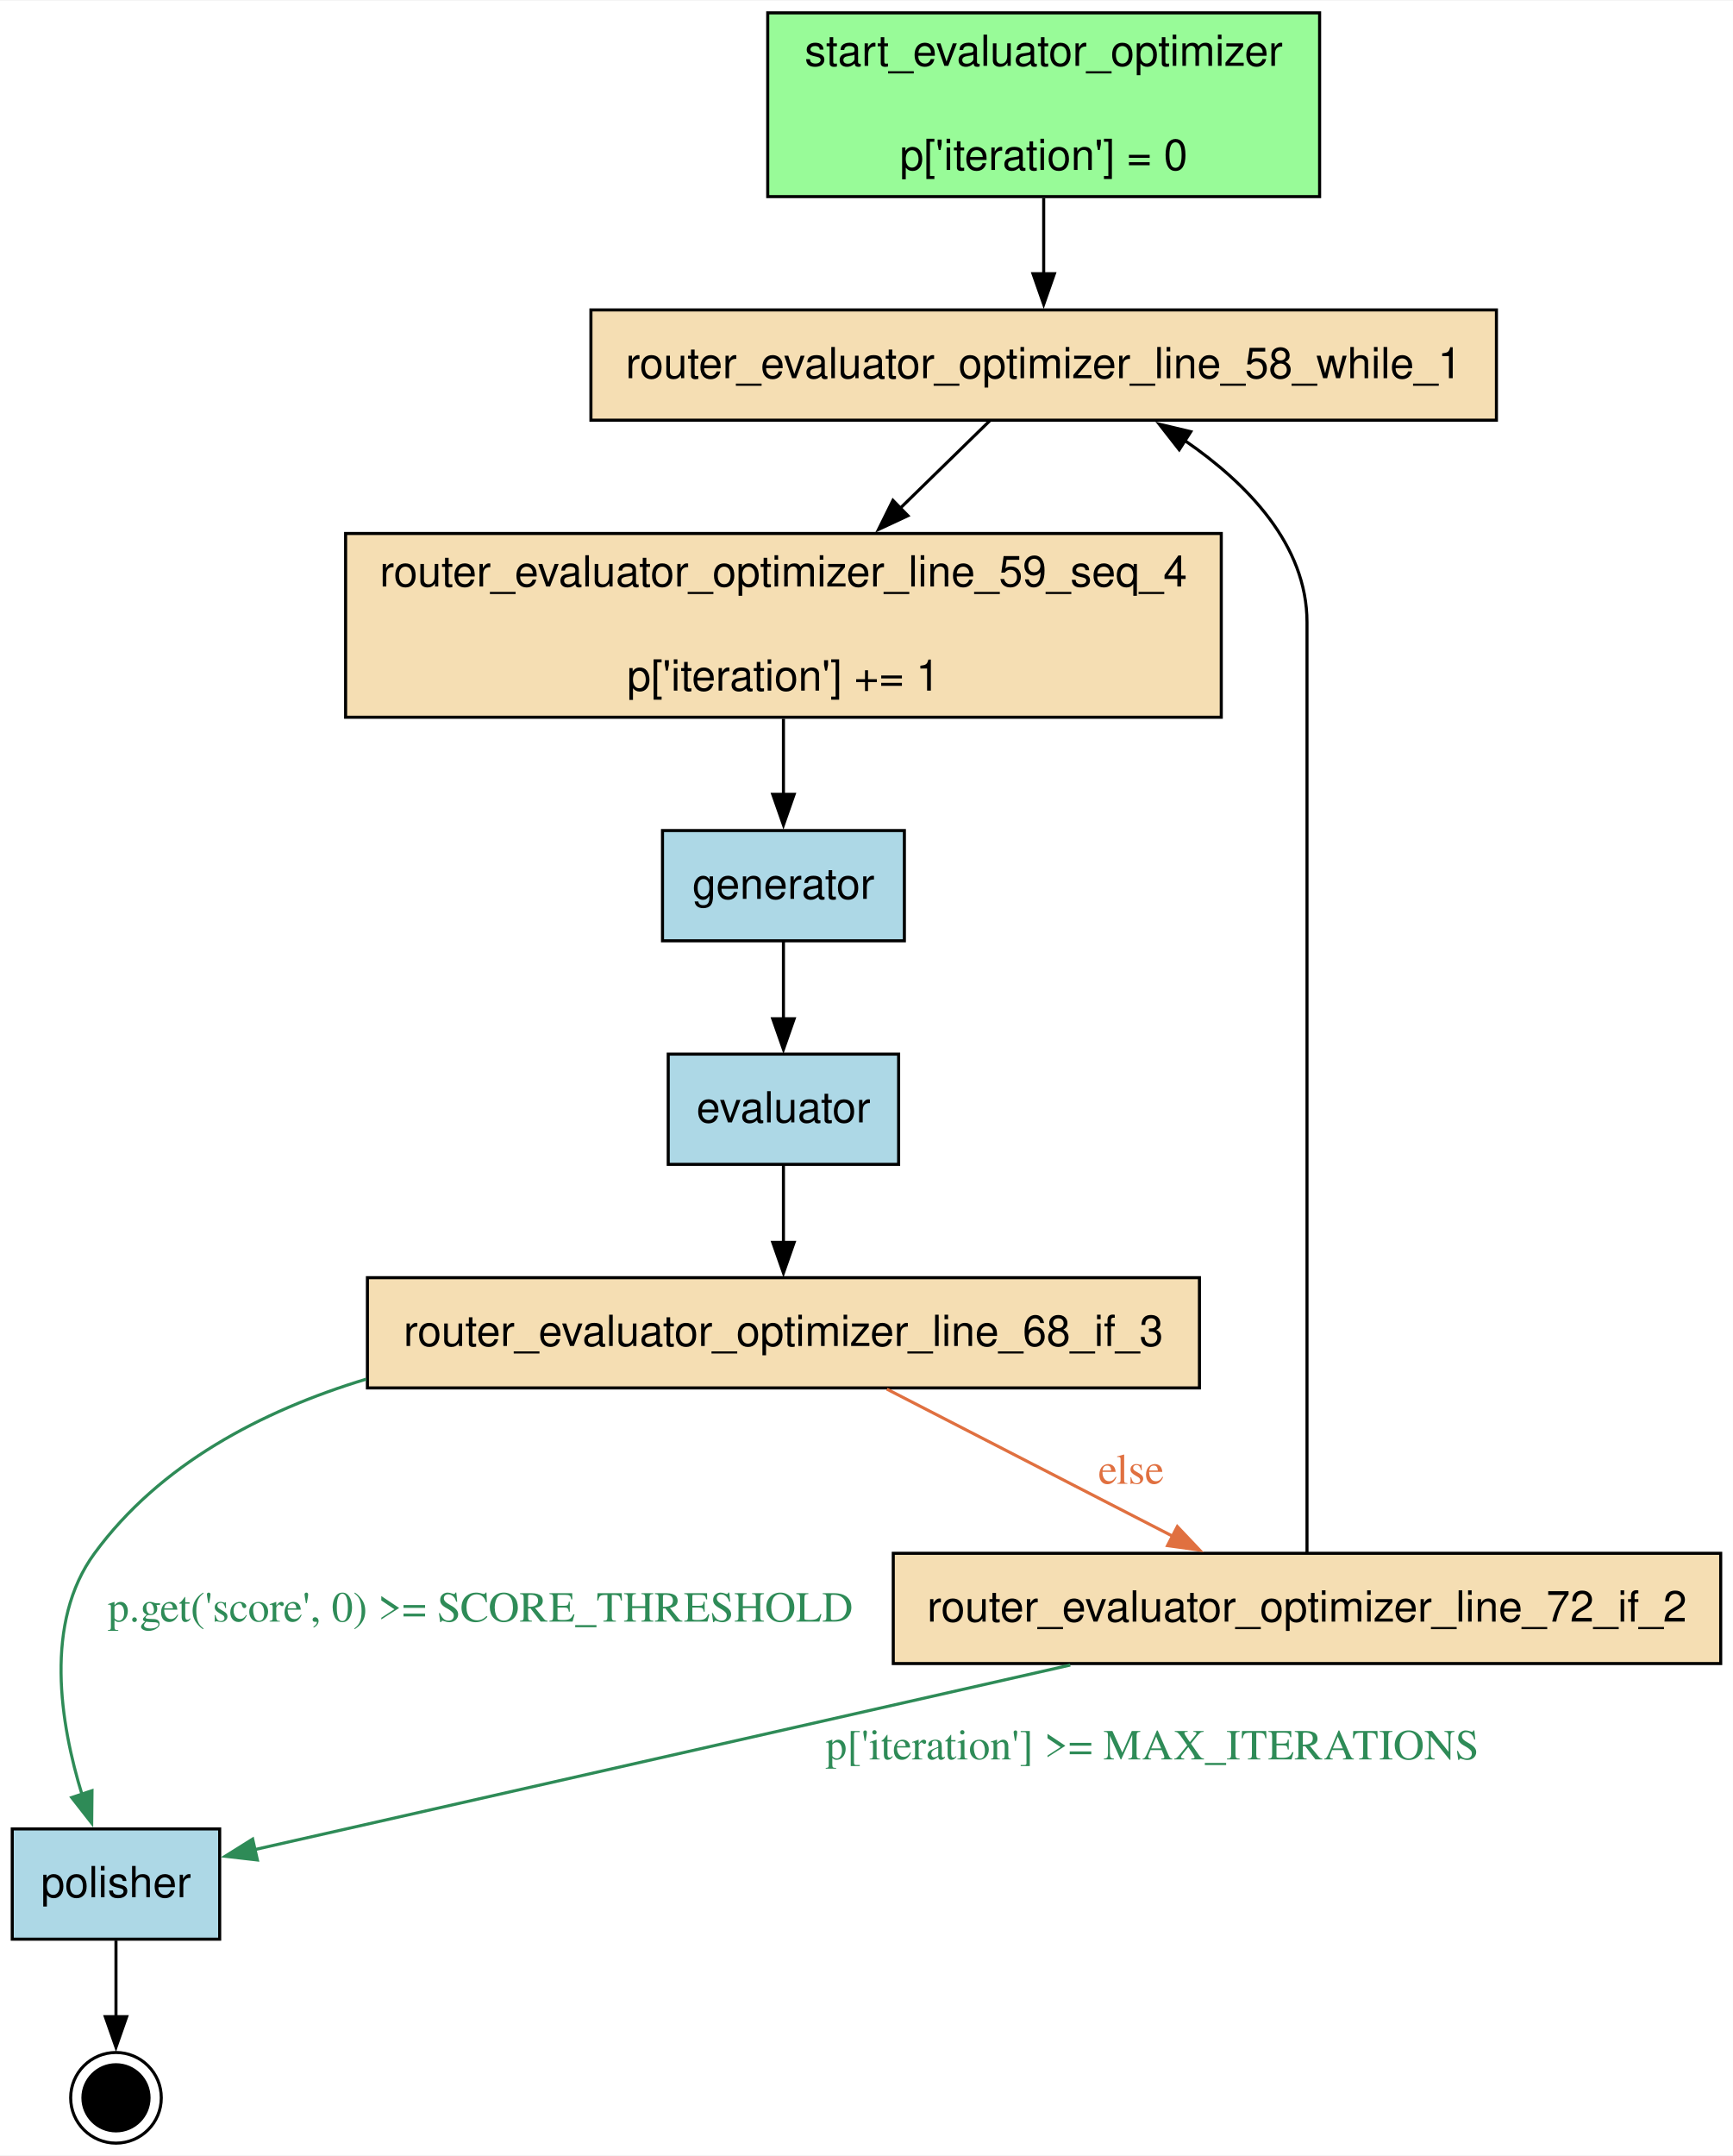
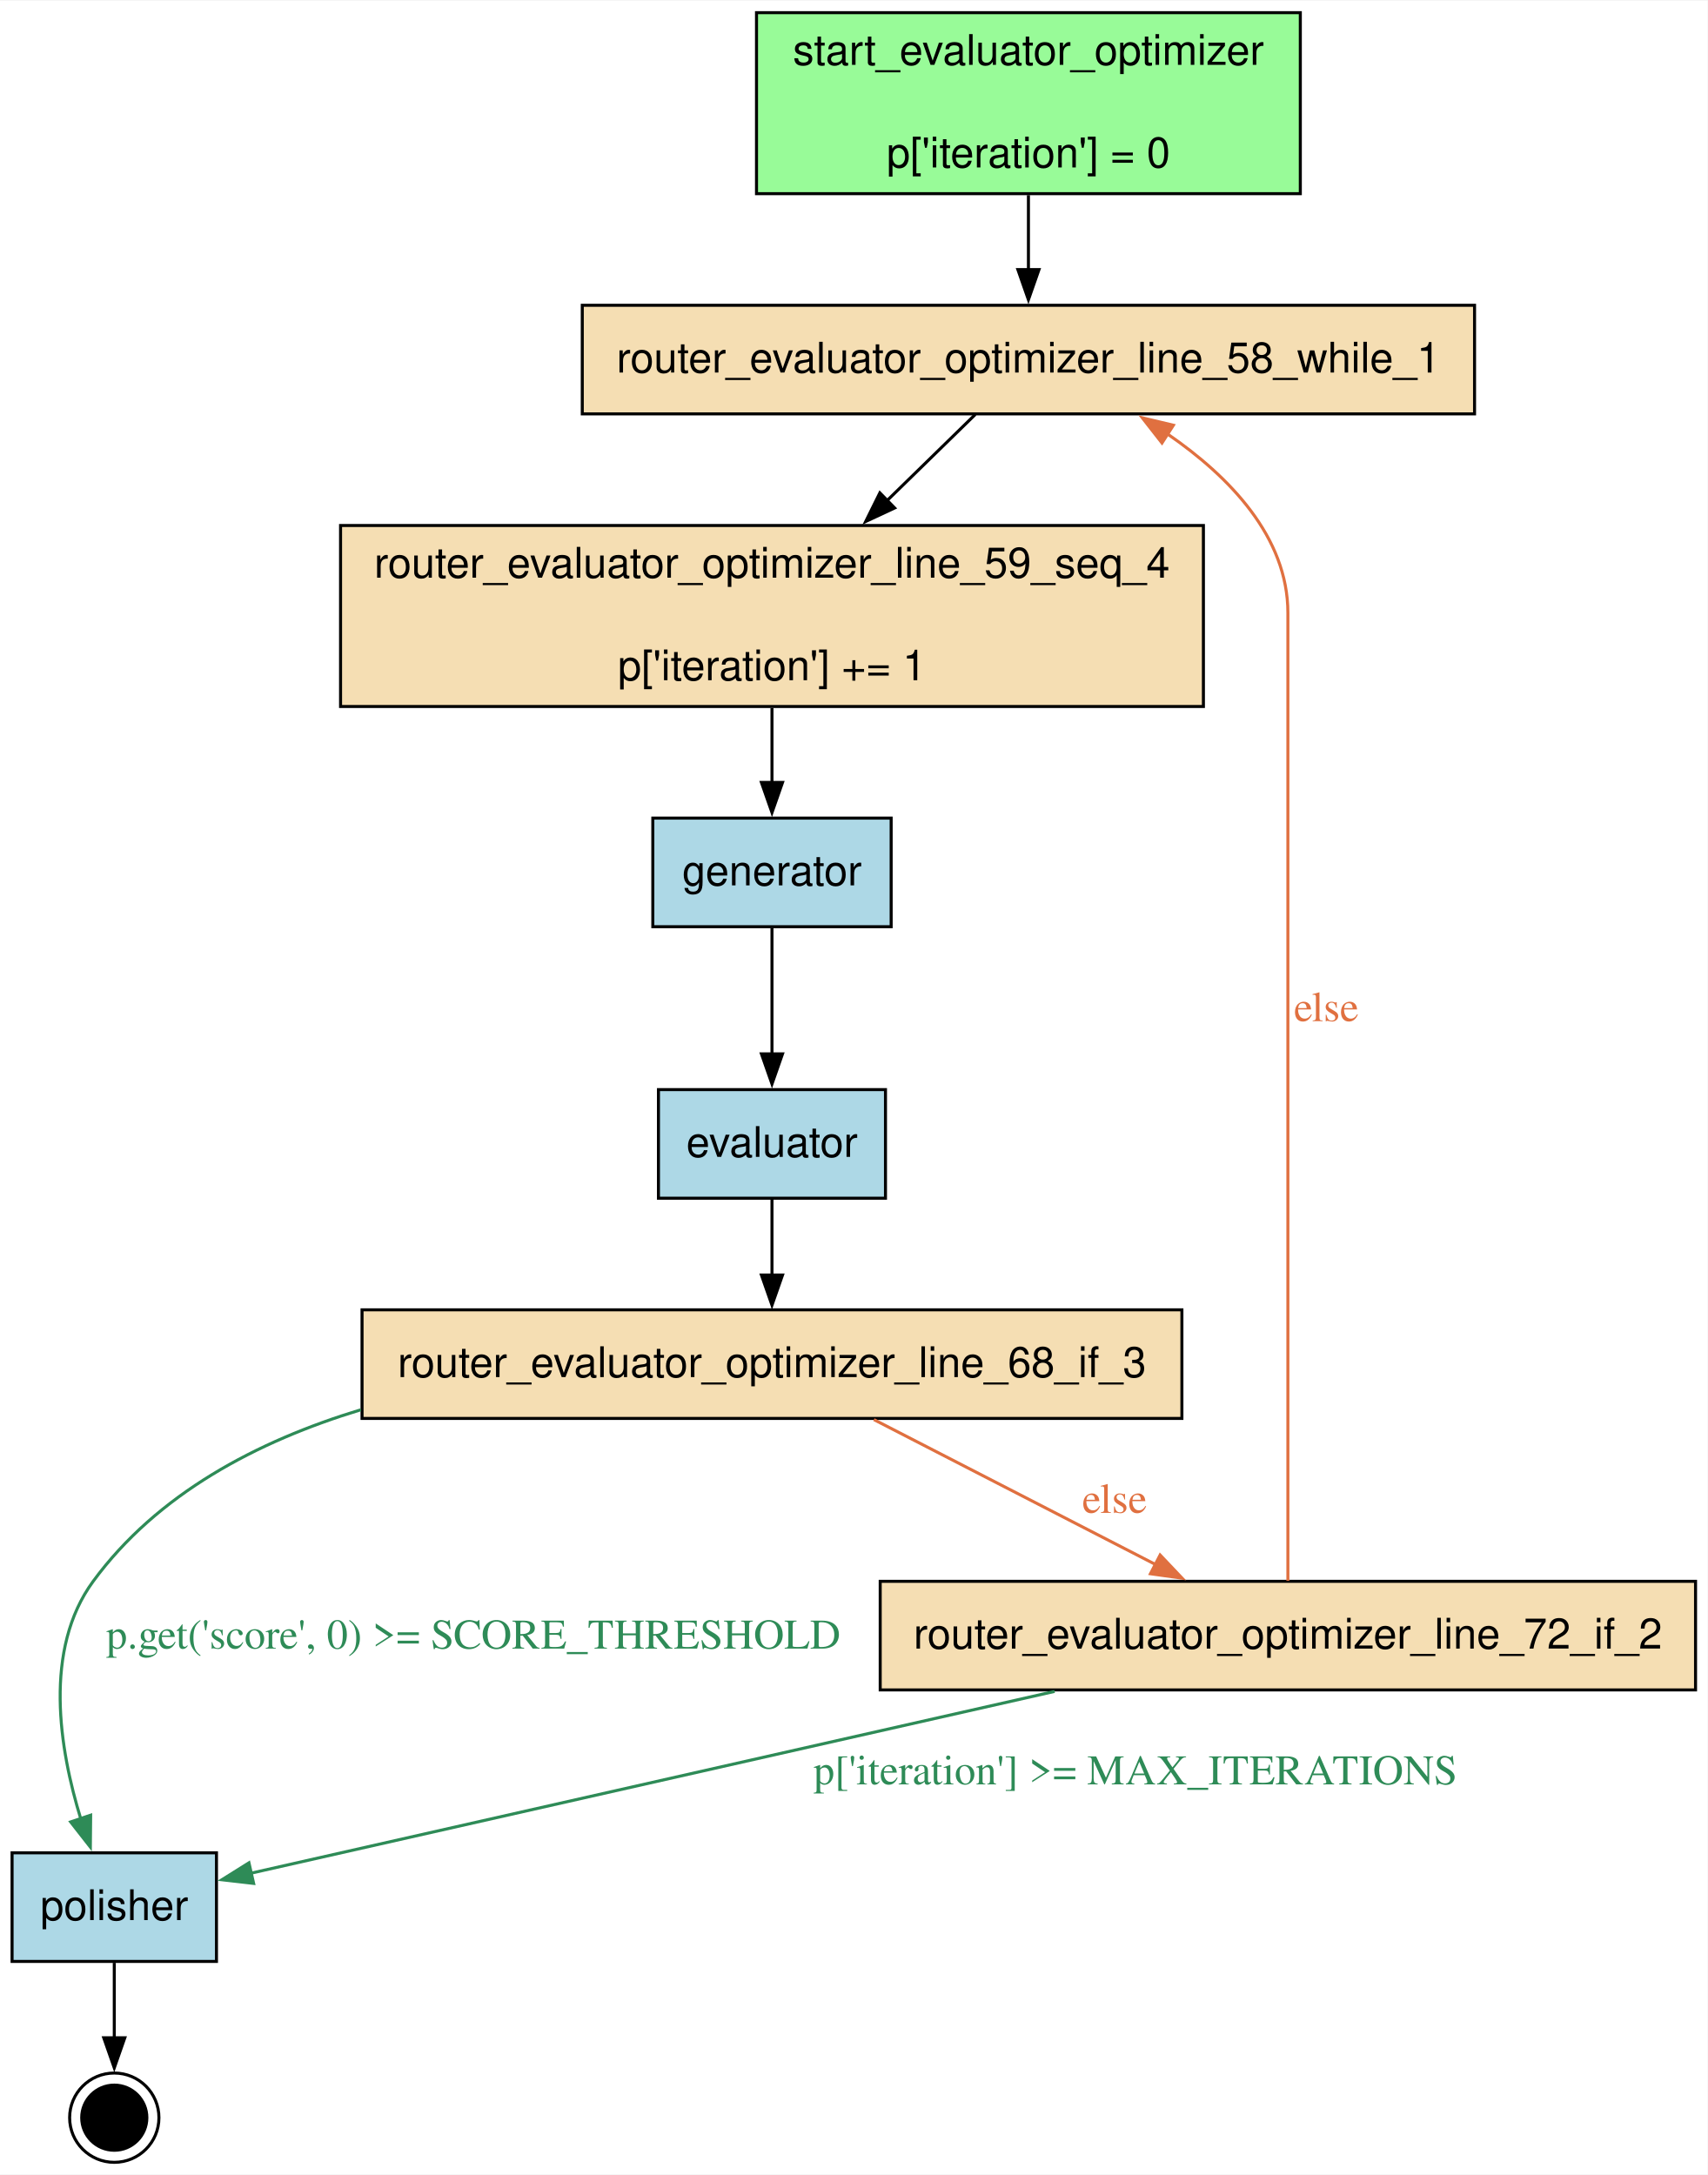
- <svg xmlns="http://www.w3.org/2000/svg" width="566pt" height="704pt" viewBox="0.00 0.00 566.00 703.60">
-   <g id="graph0" class="graph" transform="scale(1 1) rotate(0) translate(4 699.6)">
-     <polygon fill="white" stroke="none" points="-4,4 -4,-699.6 562,-699.6 562,4 -4,4" />
+ <svg xmlns="http://www.w3.org/2000/svg" width="566pt" height="721pt" viewBox="0.00 0.00 566.00 720.60">
+   <g id="graph0" class="graph" transform="scale(1 1) rotate(0) translate(4 716.6)">
+     <polygon fill="white" stroke="none" points="-4,4 -4,-716.6 562,-716.6 562,4 -4,4" />
    <g id="node1" class="node">
-       <polygon fill="palegreen" stroke="black" points="427,-695.6 246.75,-695.6 246.75,-635.6 427,-635.6 427,-695.6" />
-       <text text-anchor="middle" x="336.88" y="-678.3" font-family="Helvetica,sans-Serif" font-size="14.00">start_evaluator_optimizer</text>
-       <text text-anchor="middle" x="336.88" y="-644.3" font-family="Helvetica,sans-Serif" font-size="14.00">p['iteration'] = 0</text>
+       <polygon fill="palegreen" stroke="black" points="427,-712.6 246.75,-712.6 246.75,-652.6 427,-652.6 427,-712.6" />
+       <text text-anchor="middle" x="336.88" y="-695.3" font-family="Helvetica,sans-Serif" font-size="14.00">start_evaluator_optimizer</text>
+       <text text-anchor="middle" x="336.88" y="-661.3" font-family="Helvetica,sans-Serif" font-size="14.00">p['iteration'] = 0</text>
    </g>
    <g id="node5" class="node">
-       <polygon fill="wheat" stroke="black" points="484.75,-598.6 189,-598.6 189,-562.6 484.75,-562.6 484.75,-598.6" />
-       <text text-anchor="middle" x="336.88" y="-576.3" font-family="Helvetica,sans-Serif" font-size="14.00">router_evaluator_optimizer_line_58_while_1</text>
+       <polygon fill="wheat" stroke="black" points="484.75,-615.6 189,-615.6 189,-579.6 484.75,-579.6 484.75,-615.6" />
+       <text text-anchor="middle" x="336.88" y="-593.3" font-family="Helvetica,sans-Serif" font-size="14.00">router_evaluator_optimizer_line_58_while_1</text>
    </g>
    <g id="edge1" class="edge">
-       <path fill="none" stroke="black" d="M336.88,-635.1C336.88,-627.06 336.88,-618.36 336.88,-610.35" />
-       <polygon fill="black" stroke="black" points="340.38,-610.43 336.88,-600.43 333.38,-610.43 340.38,-610.43" />
+       <path fill="none" stroke="black" d="M336.88,-652.1C336.88,-644.06 336.88,-635.36 336.88,-627.35" />
+       <polygon fill="black" stroke="black" points="340.38,-627.43 336.88,-617.43 333.38,-627.43 340.38,-627.43" />
    </g>
    <g id="node2" class="node">
      <polygon fill="lightblue" stroke="black" points="289.5,-355.6 214.25,-355.6 214.25,-319.6 289.5,-319.6 289.5,-355.6" />
      <text text-anchor="middle" x="251.88" y="-333.3" font-family="Helvetica,sans-Serif" font-size="14.00">evaluator</text>
    </g>
    <g id="node7" class="node">
      <polygon fill="wheat" stroke="black" points="387.75,-282.6 116,-282.6 116,-246.6 387.75,-246.6 387.75,-282.6" />
      <text text-anchor="middle" x="251.88" y="-260.3" font-family="Helvetica,sans-Serif" font-size="14.00">router_evaluator_optimizer_line_68_if_3</text>
    </g>
    <g id="edge7" class="edge">
      <path fill="none" stroke="black" d="M251.88,-319.41C251.88,-311.83 251.88,-302.7 251.88,-294.14" />
      <polygon fill="black" stroke="black" points="255.38,-294.14 251.88,-284.14 248.38,-294.14 255.38,-294.14" />
    </g>
    <g id="node3" class="node">
-       <polygon fill="lightblue" stroke="black" points="291.38,-428.6 212.38,-428.6 212.38,-392.6 291.38,-392.6 291.38,-428.6" />
-       <text text-anchor="middle" x="251.88" y="-406.3" font-family="Helvetica,sans-Serif" font-size="14.00">generator</text>
+       <polygon fill="lightblue" stroke="black" points="291.38,-445.6 212.38,-445.6 212.38,-409.6 291.38,-409.6 291.38,-445.6" />
+       <text text-anchor="middle" x="251.88" y="-423.3" font-family="Helvetica,sans-Serif" font-size="14.00">generator</text>
    </g>
    <g id="edge6" class="edge">
-       <path fill="none" stroke="black" d="M251.88,-392.41C251.88,-384.83 251.88,-375.7 251.88,-367.14" />
-       <polygon fill="black" stroke="black" points="255.38,-367.14 251.88,-357.14 248.38,-367.14 255.38,-367.14" />
+       <path fill="none" stroke="black" d="M251.88,-409.21C251.88,-397.28 251.88,-381.17 251.88,-367.34" />
+       <polygon fill="black" stroke="black" points="255.38,-367.46 251.88,-357.46 248.38,-367.46 255.38,-367.46" />
    </g>
    <g id="node4" class="node">
      <polygon fill="lightblue" stroke="black" points="67.75,-102.6 0,-102.6 0,-66.6 67.75,-66.6 67.75,-102.6" />
      <text text-anchor="middle" x="33.88" y="-80.3" font-family="Helvetica,sans-Serif" font-size="14.00">polisher</text>
    </g>
    <g id="node9" class="node">
      <ellipse fill="black" stroke="black" cx="33.88" cy="-14.8" rx="10.8" ry="10.8" />
      <ellipse fill="none" stroke="black" cx="33.88" cy="-14.8" rx="14.8" ry="14.8" />
    </g>
    <g id="edge10" class="edge">
      <path fill="none" stroke="black" d="M33.88,-66.14C33.88,-58.55 33.88,-49.5 33.88,-41.19" />
      <polygon fill="black" stroke="black" points="37.38,-41.3 33.88,-31.3 30.38,-41.3 37.38,-41.3" />
    </g>
    <g id="node6" class="node">
-       <polygon fill="wheat" stroke="black" points="394.88,-525.6 108.88,-525.6 108.88,-465.6 394.88,-465.6 394.88,-525.6" />
-       <text text-anchor="middle" x="251.88" y="-508.3" font-family="Helvetica,sans-Serif" font-size="14.00">router_evaluator_optimizer_line_59_seq_4</text>
-       <text text-anchor="middle" x="251.88" y="-474.3" font-family="Helvetica,sans-Serif" font-size="14.00">p['iteration'] += 1</text>
+       <polygon fill="wheat" stroke="black" points="394.88,-542.6 108.88,-542.6 108.88,-482.6 394.88,-482.6 394.88,-542.6" />
+       <text text-anchor="middle" x="251.88" y="-525.3" font-family="Helvetica,sans-Serif" font-size="14.00">router_evaluator_optimizer_line_59_seq_4</text>
+       <text text-anchor="middle" x="251.88" y="-491.3" font-family="Helvetica,sans-Serif" font-size="14.00">p['iteration'] += 1</text>
    </g>
    <g id="edge8" class="edge">
-       <path fill="none" stroke="black" d="M319.26,-562.4C310.74,-554.08 300.17,-543.76 289.94,-533.77" />
-       <polygon fill="black" stroke="black" points="292.54,-531.41 282.94,-526.93 287.64,-536.42 292.54,-531.41" />
+       <path fill="none" stroke="black" d="M319.26,-579.4C310.74,-571.08 300.17,-560.76 289.94,-550.77" />
+       <polygon fill="black" stroke="black" points="292.54,-548.41 282.94,-543.93 287.64,-553.42 292.54,-548.41" />
    </g>
    <g id="edge5" class="edge">
-       <path fill="none" stroke="black" d="M251.88,-465.1C251.88,-457.06 251.88,-448.36 251.88,-440.35" />
-       <polygon fill="black" stroke="black" points="255.38,-440.43 251.88,-430.43 248.38,-440.43 255.38,-440.43" />
+       <path fill="none" stroke="black" d="M251.88,-482.1C251.88,-474.06 251.88,-465.36 251.88,-457.35" />
+       <polygon fill="black" stroke="black" points="255.38,-457.43 251.88,-447.43 248.38,-457.43 255.38,-457.43" />
    </g>
    <g id="edge4" class="edge">
      <path fill="none" stroke="#2e8b57" d="M115.6,-249.47C81.24,-239.05 48.13,-221.59 26.88,-192.6 10.32,-170.02 15.63,-137.04 22.83,-113.68" />
      <polygon fill="#2e8b57" stroke="#2e8b57" points="26.05,-115.09 25.95,-104.5 19.42,-112.85 26.05,-115.09" />
      <text text-anchor="middle" x="152.88" y="-170.3" font-family="Times,serif" font-size="14.00" fill="#2e8b57">p.get('score', 0) &gt;= SCORE_THRESHOLD</text>
    </g>
    <g id="node8" class="node">
      <polygon fill="wheat" stroke="black" points="558,-192.6 287.75,-192.6 287.75,-156.6 558,-156.6 558,-192.6" />
      <text text-anchor="middle" x="422.88" y="-170.3" font-family="Helvetica,sans-Serif" font-size="14.00">router_evaluator_optimizer_line_72_if_2</text>
    </g>
    <g id="edge3" class="edge">
      <path fill="none" stroke="#e07040" d="M285.66,-246.21C312.48,-232.41 350.17,-213.02 379.26,-198.05" />
      <polygon fill="#e07040" stroke="#e07040" points="380.53,-201.33 387.82,-193.64 377.32,-195.11 380.53,-201.33" />
      <text text-anchor="middle" x="365.44" y="-215.3" font-family="Times,serif" font-size="14.00" fill="#e07040">else</text>
    </g>
    <g id="edge2" class="edge">
      <path fill="none" stroke="#2e8b57" d="M345.56,-156.11C265.92,-138.09 144.5,-110.63 79.2,-95.85" />
      <polygon fill="#2e8b57" stroke="#2e8b57" points="80.07,-92.46 69.54,-93.67 78.52,-99.29 80.07,-92.46" />
      <text text-anchor="middle" x="372.34" y="-125.3" font-family="Times,serif" font-size="14.00" fill="#2e8b57">p['iteration'] &gt;= MAX_ITERATIONS</text>
    </g>
    <g id="edge9" class="edge">
-       <path fill="none" stroke="black" d="M422.88,-192.8C422.88,-210.54 422.88,-239 422.88,-263.6 422.88,-496.6 422.88,-496.6 422.88,-496.6 422.88,-521.86 403.43,-541.86 383.04,-555.9" />
-       <polygon fill="black" stroke="black" points="381.15,-552.95 374.62,-561.3 384.93,-558.84 381.15,-552.95" />
+       <path fill="none" stroke="#e07040" d="M422.88,-192.8C422.88,-210.54 422.88,-239 422.88,-263.6 422.88,-513.6 422.88,-513.6 422.88,-513.6 422.88,-538.86 403.43,-558.86 383.04,-572.9" />
+       <polygon fill="#e07040" stroke="#e07040" points="381.15,-569.95 374.62,-578.3 384.93,-575.84 381.15,-569.95" />
+       <text text-anchor="middle" x="435.62" y="-378.3" font-family="Times,serif" font-size="14.00" fill="#e07040">else</text>
    </g>
  </g>
</svg>
